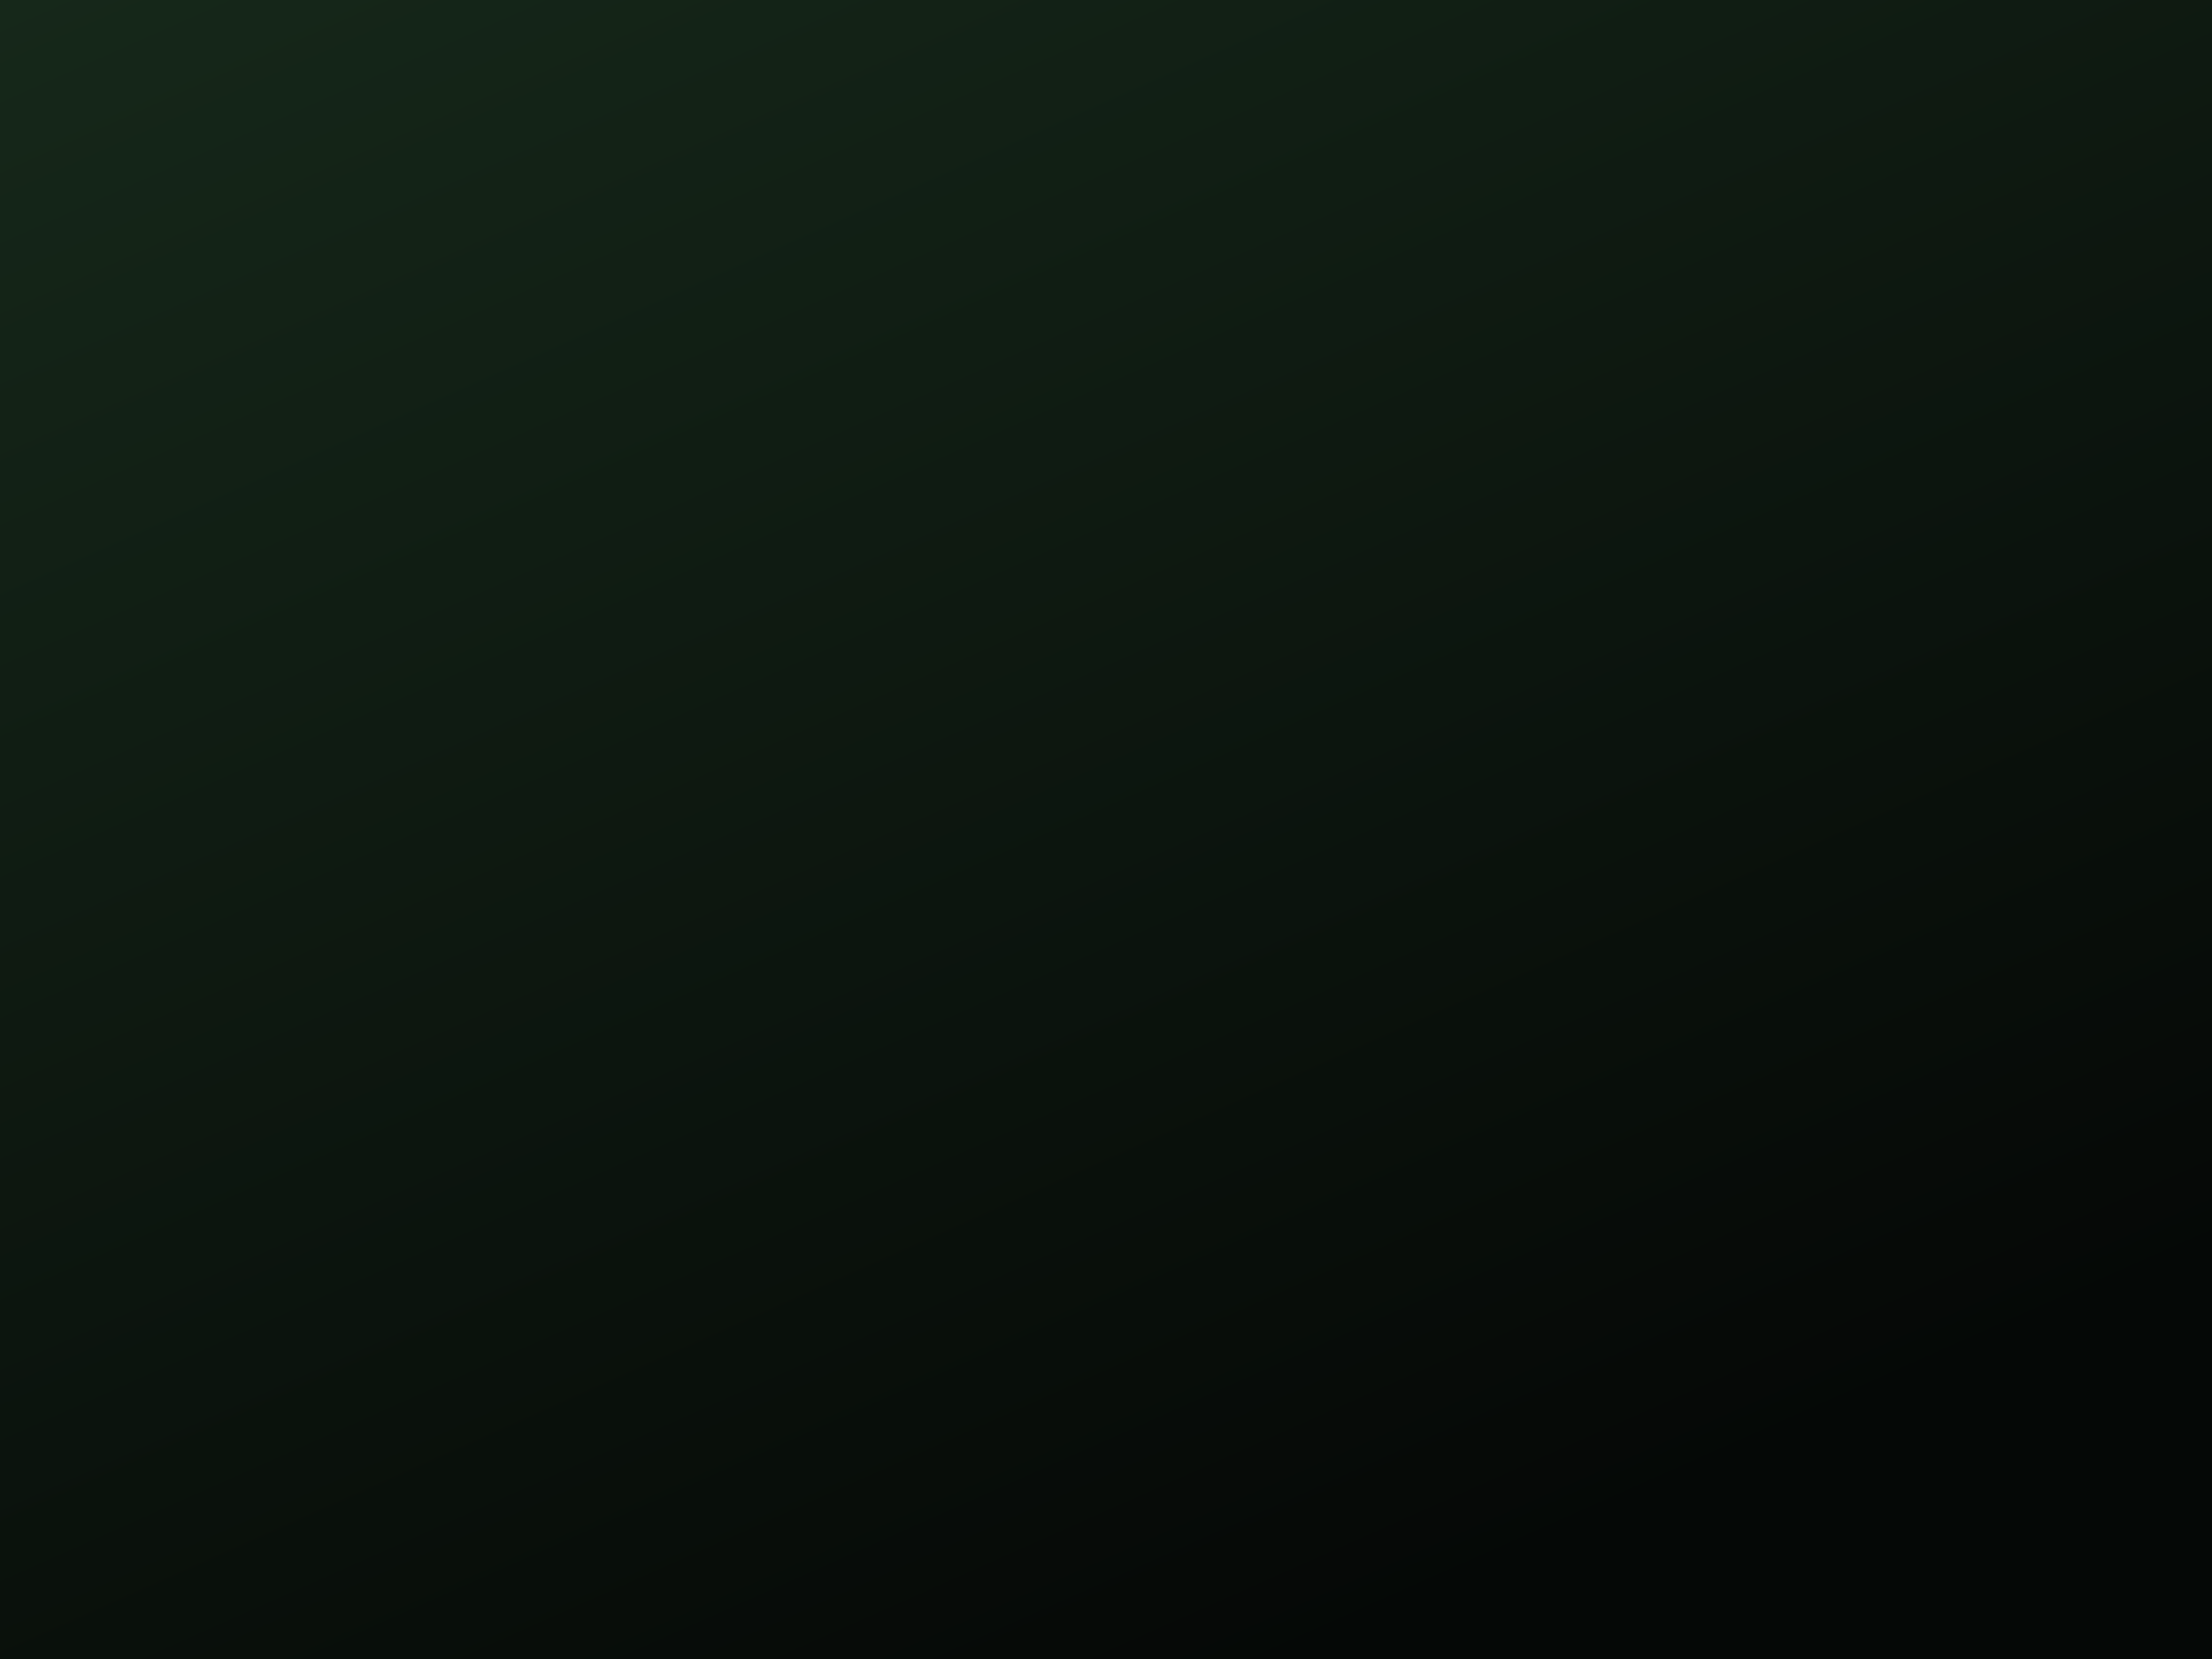
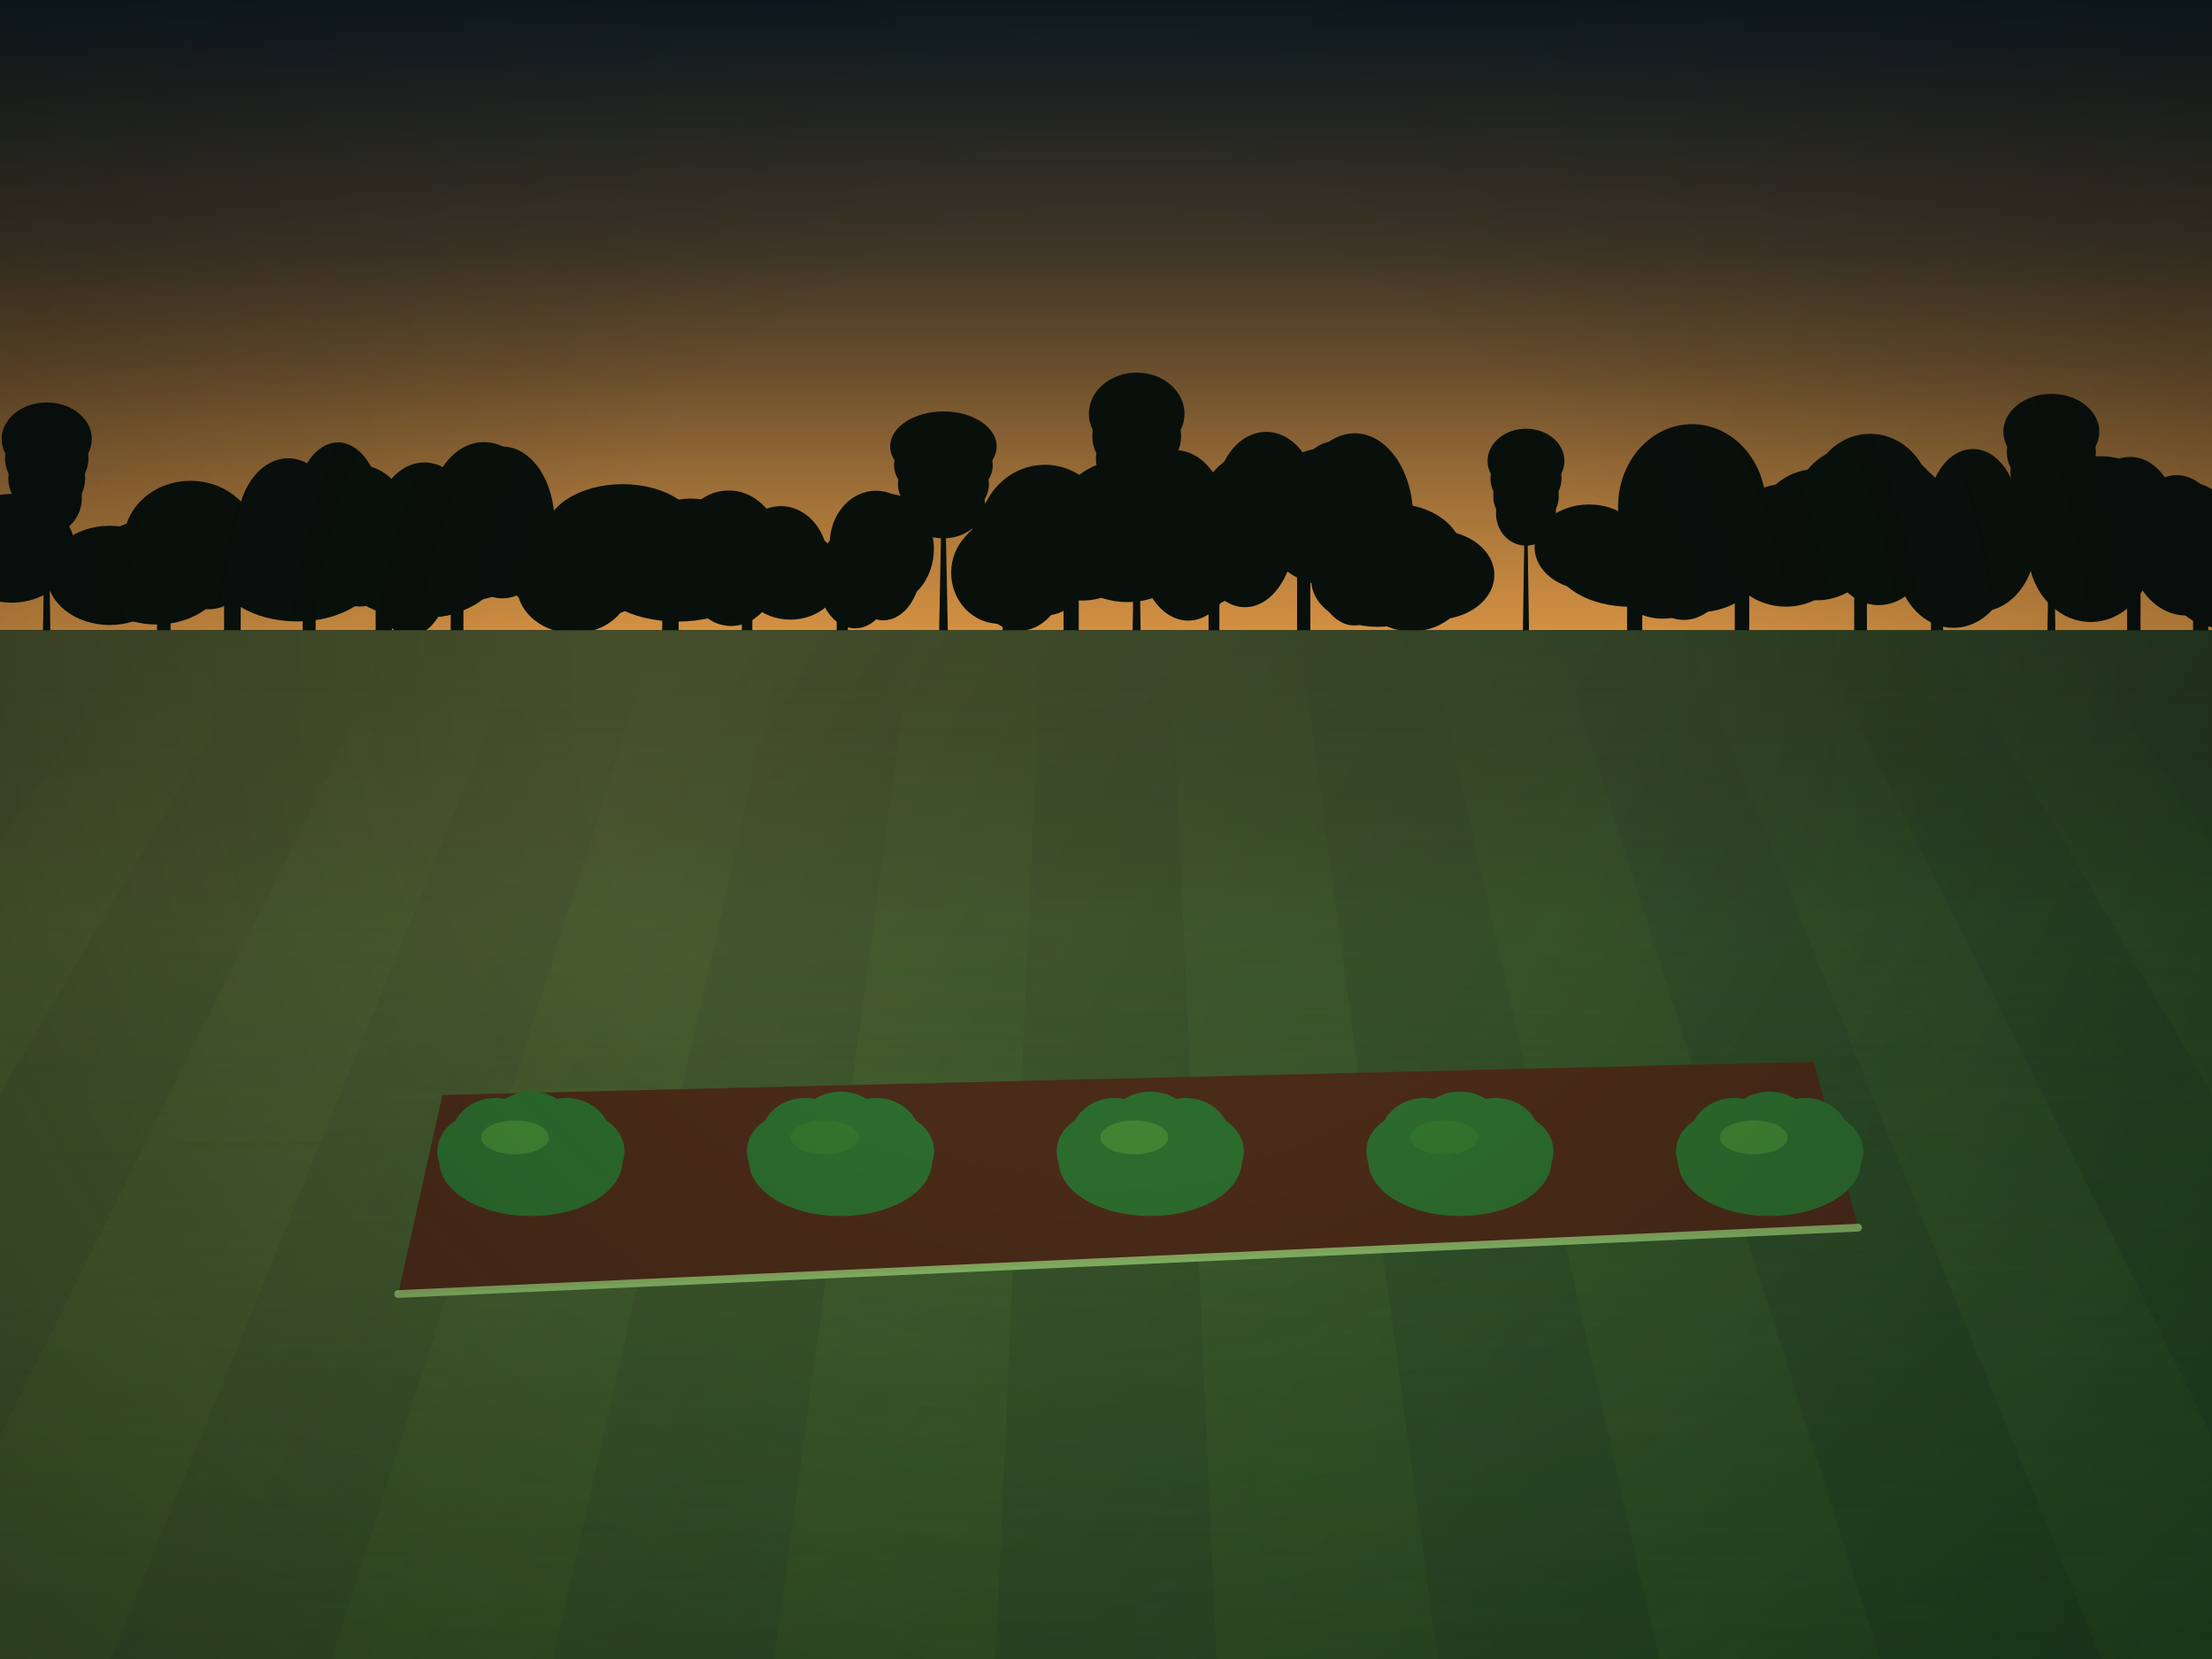
- <svg xmlns="http://www.w3.org/2000/svg" width="1600" height="1200" viewBox="0 0 1600 1200" preserveAspectRatio="xMidYMid slice">
-   <linearGradient id="g" x1="0" y1="0" x2=".6" y2="1">
-     <stop offset="0" stop-color="#16281a" />
-     <stop offset="1" stop-color="#050806" />
-   </linearGradient>
-   <rect width="1600" height="1200" fill="url(#g)" />
+ <svg xmlns="http://www.w3.org/2000/svg" width="1600" height="1200" viewBox="0 0 1600 1200" preserveAspectRatio="xMidYMid slice" role="img">
+   <defs>
+     <linearGradient id="before-01-after-l1" gradientUnits="userSpaceOnUse" x1="0" y1="0" x2="0" y2="456">
+       <stop offset="0" stop-color="#0E1A20" stop-opacity="1" />
+       <stop offset="0.4" stop-color="#3F3627" stop-opacity="1" />
+       <stop offset="0.7" stop-color="#825C30" stop-opacity="1" />
+       <stop offset="1" stop-color="#C9853A" stop-opacity="1" />
+     </linearGradient>
+     <linearGradient id="before-01-after-l2" gradientUnits="userSpaceOnUse" x1="0" y1="264" x2="0" y2="571.2">
+       <stop offset="0" stop-color="#FFC46A" stop-opacity="0" />
+       <stop offset="0.7" stop-color="#FFC46A" stop-opacity="0.2" />
+       <stop offset="1" stop-color="#FFC46A" stop-opacity="0" />
+     </linearGradient>
+     <linearGradient id="before-01-after-l3" gradientUnits="userSpaceOnUse" x1="0" y1="456" x2="0" y2="1200">
+       <stop offset="0" stop-color="#16301C" stop-opacity="1" />
+       <stop offset="0.3" stop-color="#204D27" stop-opacity="1" />
+       <stop offset="1" stop-color="#27602E" stop-opacity="1" />
+     </linearGradient>
+     <linearGradient id="before-01-after-l4" gradientUnits="userSpaceOnUse" x1="0" y1="456" x2="0" y2="1200">
+       <stop offset="0" stop-color="#16301C" stop-opacity="1" />
+       <stop offset="0.3" stop-color="#16301C" stop-opacity="0.5" />
+       <stop offset="0.7" stop-color="#16301C" stop-opacity="0.1" />
+       <stop offset="1" stop-color="#16301C" stop-opacity="0" />
+     </linearGradient>
+     <linearGradient id="before-01-after-l5" gradientUnits="userSpaceOnUse" x1="480" y1="456" x2="1760" y2="1200">
+       <stop offset="0" stop-color="#FFC46A" stop-opacity="0.2" />
+       <stop offset="1" stop-color="#FFC46A" stop-opacity="0" />
+     </linearGradient>
+     <linearGradient id="before-01-after-l6" gradientUnits="userSpaceOnUse" x1="0" y1="660" x2="0" y2="1200">
+       <stop offset="0" stop-color="#040705" stop-opacity="0" />
+       <stop offset="1" stop-color="#040705" stop-opacity="0.3" />
+     </linearGradient>
+     <radialGradient id="before-01-after-r7" gradientUnits="userSpaceOnUse" cx="800" cy="504" r="1248" gradientTransform="translate(800 504) scale(1 0.9) translate(-800 -504)">
+       <stop offset="0.3" stop-color="#040705" stop-opacity="0" />
+       <stop offset="1" stop-color="#040705" stop-opacity="0.4" />
+     </radialGradient>
+   </defs>
+   <rect x="0" y="0" width="1600" height="458" fill="url(#before-01-after-l1)" />
+   <rect x="0" y="264" width="1600" height="307.2" fill="url(#before-01-after-l2)" />
+   <rect x="-320" y="456" width="2240" height="47.6" fill="#09100C" />
+   <ellipse cx="-146" cy="414.9" rx="35.8" ry="34.4" fill="#09100C" />
+   <ellipse cx="-130.8" cy="423.5" rx="51.3" ry="35.6" fill="#09100C" />
+   <ellipse cx="-177.4" cy="406" rx="45.5" ry="35.5" fill="#09100C" />
+   <ellipse cx="-171.6" cy="411.3" rx="44.6" ry="26.9" fill="#09100C" />
+   <ellipse cx="-140.7" cy="412.2" rx="34.2" ry="30.9" fill="#09100C" />
+   <rect x="-165" y="423.1" width="10.1" height="37.1" fill="#09100C" />
+   <path d="M -109 492 L -105.9 282.8 L -102.9 492 Z" fill="#09100C" />
+   <ellipse cx="-105.9" cy="310.5" rx="30.8" ry="27.7" fill="#09100C" />
+   <ellipse cx="-105.9" cy="325.5" rx="28.5" ry="27.7" fill="#09100C" />
+   <ellipse cx="-105.9" cy="340.5" rx="26.3" ry="27.7" fill="#09100C" />
+   <ellipse cx="-105.9" cy="355.5" rx="24" ry="27.7" fill="#09100C" />
+   <ellipse cx="-63.6" cy="377" rx="33.9" ry="45.7" fill="#09100C" />
+   <ellipse cx="-60.1" cy="396.1" rx="37.7" ry="37.8" fill="#09100C" />
+   <ellipse cx="-45.5" cy="383.8" rx="34.2" ry="46.9" fill="#09100C" />
+   <ellipse cx="8.4" cy="396.6" rx="45.6" ry="39.3" fill="#09100C" />
+   <ellipse cx="-27.9" cy="403.8" rx="43.3" ry="41.2" fill="#09100C" />
+   <rect x="-31.8" y="407.5" width="9.8" height="54.6" fill="#09100C" />
+   <path d="M 30.5 492 L 33.8 291.1 L 37 492 Z" fill="#09100C" />
+   <ellipse cx="33.8" cy="317.5" rx="32.6" ry="26.4" fill="#09100C" />
+   <ellipse cx="33.8" cy="331.8" rx="30.2" ry="26.4" fill="#09100C" />
+   <ellipse cx="33.8" cy="346.1" rx="27.8" ry="26.4" fill="#09100C" />
+   <ellipse cx="33.8" cy="360.3" rx="25.4" ry="26.4" fill="#09100C" />
+   <ellipse cx="150.8" cy="403" rx="33" ry="37.7" fill="#09100C" />
+   <ellipse cx="113.2" cy="413.4" rx="50.6" ry="38.3" fill="#09100C" />
+   <ellipse cx="133.6" cy="405.7" rx="35.6" ry="34.6" fill="#09100C" />
+   <ellipse cx="135.9" cy="414.3" rx="36.3" ry="27.3" fill="#09100C" />
+   <ellipse cx="79.3" cy="416.2" rx="45.3" ry="35.9" fill="#09100C" />
+   <rect x="113.6" y="421.7" width="9.8" height="38.6" fill="#09100C" />
+   <ellipse cx="156.6" cy="393.7" rx="47.7" ry="30.1" fill="#09100C" />
+   <ellipse cx="214.7" cy="410.1" rx="46.7" ry="37.5" fill="#09100C" />
+   <ellipse cx="137.8" cy="391.2" rx="48.2" ry="43.4" fill="#09100C" />
+   <ellipse cx="200.9" cy="404.2" rx="51.4" ry="34.3" fill="#09100C" />
+   <ellipse cx="215" cy="413.7" rx="57.8" ry="35.8" fill="#09100C" />
+   <rect x="162.1" y="415.9" width="12" height="45.2" fill="#09100C" />
+   <ellipse cx="245.8" cy="393.4" rx="47.3" ry="42.8" fill="#09100C" />
+   <ellipse cx="260.2" cy="387.6" rx="38.8" ry="51.1" fill="#09100C" />
+   <ellipse cx="208.7" cy="388.5" rx="34.8" ry="41.6" fill="#09100C" />
+   <ellipse cx="208.4" cy="383.5" rx="37.2" ry="52" fill="#09100C" />
+   <ellipse cx="244.5" cy="375.3" rx="32.7" ry="55.3" fill="#09100C" />
+   <rect x="218.9" y="405.1" width="9.4" height="57.3" fill="#09100C" />
+   <ellipse cx="303.3" cy="411.3" rx="58.4" ry="36" fill="#09100C" />
+   <ellipse cx="326" cy="407.7" rx="55.8" ry="28.4" fill="#09100C" />
+   <ellipse cx="291.6" cy="403.7" rx="59.3" ry="36.7" fill="#09100C" />
+   <ellipse cx="288" cy="400.5" rx="46.4" ry="33.2" fill="#09100C" />
+   <ellipse cx="283.7" cy="401.3" rx="59.7" ry="28.7" fill="#09100C" />
+   <rect x="271.7" y="423.4" width="11.8" height="36.7" fill="#09100C" />
+   <ellipse cx="316.1" cy="394.6" rx="45.6" ry="51.3" fill="#09100C" />
+   <ellipse cx="350.1" cy="372.9" rx="39.7" ry="53.1" fill="#09100C" />
+   <ellipse cx="307" cy="384.9" rx="37" ry="50.4" fill="#09100C" />
+   <ellipse cx="363.4" cy="377.9" rx="37.7" ry="54.9" fill="#09100C" />
+   <ellipse cx="296.8" cy="403.7" rx="30.8" ry="56.2" fill="#09100C" />
+   <rect x="326" y="406.3" width="9.2" height="55.9" fill="#09100C" />
+   <ellipse cx="412.1" cy="408.3" rx="51.4" ry="30.2" fill="#09100C" />
+   <ellipse cx="415" cy="423.9" rx="41" ry="34.2" fill="#09100C" />
+   <ellipse cx="421.9" cy="420.5" rx="49.2" ry="27.2" fill="#09100C" />
+   <ellipse cx="423.6" cy="420.1" rx="54.9" ry="25.5" fill="#09100C" />
+   <ellipse cx="447.4" cy="416.6" rx="40.6" ry="25.7" fill="#09100C" />
+   <rect x="408.1" y="425.6" width="11.1" height="34.2" fill="#09100C" />
+   <ellipse cx="447.9" cy="398.5" rx="43.8" ry="34.8" fill="#09100C" />
+   <ellipse cx="448.1" cy="396.8" rx="48.4" ry="45.5" fill="#09100C" />
+   <ellipse cx="499.7" cy="395.3" rx="40.9" ry="34.7" fill="#09100C" />
+   <ellipse cx="450.3" cy="386.3" rx="56.2" ry="36.1" fill="#09100C" />
+   <ellipse cx="490.1" cy="415.6" rx="60.7" ry="34" fill="#09100C" />
+   <rect x="479" y="415.3" width="11.9" height="45.8" fill="#09100C" />
+   <ellipse cx="564.8" cy="406" rx="34.1" ry="39.9" fill="#09100C" />
+   <ellipse cx="527.1" cy="397.9" rx="38" ry="43.1" fill="#09100C" />
+   <ellipse cx="528.9" cy="410.8" rx="34.4" ry="42" fill="#09100C" />
+   <ellipse cx="571.7" cy="415.5" rx="37.1" ry="32.7" fill="#09100C" />
+   <ellipse cx="515.1" cy="403.2" rx="37.7" ry="32" fill="#09100C" />
+   <rect x="536.6" y="416.3" width="7.6" height="44.7" fill="#09100C" />
+   <ellipse cx="618.5" cy="417.8" rx="26.9" ry="36.7" fill="#09100C" />
+   <ellipse cx="633.6" cy="393.1" rx="33.4" ry="38.1" fill="#09100C" />
+   <ellipse cx="642.1" cy="397" rx="33.4" ry="39.8" fill="#09100C" />
+   <ellipse cx="577.9" cy="416.2" rx="27.1" ry="28.3" fill="#09100C" />
+   <ellipse cx="638.8" cy="410.8" rx="27.2" ry="37.9" fill="#09100C" />
+   <rect x="605.2" y="418.3" width="8.1" height="42.4" fill="#09100C" />
+   <path d="M 678.6 492 L 682.4 297.6 L 686.3 492 Z" fill="#09100C" />
+   <ellipse cx="682.4" cy="322.9" rx="38.5" ry="25.3" fill="#09100C" />
+   <ellipse cx="682.4" cy="336.6" rx="35.7" ry="25.3" fill="#09100C" />
+   <ellipse cx="682.4" cy="350.4" rx="32.9" ry="25.3" fill="#09100C" />
+   <ellipse cx="682.4" cy="364.1" rx="30" ry="25.3" fill="#09100C" />
+   <ellipse cx="735.9" cy="400.6" rx="41.7" ry="28.4" fill="#09100C" />
+   <ellipse cx="741.4" cy="409.2" rx="31.9" ry="32.4" fill="#09100C" />
+   <ellipse cx="722.9" cy="414.3" rx="34.9" ry="36.9" fill="#09100C" />
+   <ellipse cx="755.1" cy="409.7" rx="33.3" ry="35.6" fill="#09100C" />
+   <ellipse cx="730.9" cy="412.8" rx="42.2" ry="28.8" fill="#09100C" />
+   <rect x="725.2" y="423.7" width="8.2" height="36.3" fill="#09100C" />
+   <ellipse cx="755.8" cy="385.9" rx="47.7" ry="49.7" fill="#09100C" />
+   <ellipse cx="782.8" cy="395.5" rx="43.2" ry="38.9" fill="#09100C" />
+   <ellipse cx="737.3" cy="403.4" rx="37" ry="52.9" fill="#09100C" />
+   <ellipse cx="815.5" cy="383.7" rx="55.2" ry="51.8" fill="#09100C" />
+   <ellipse cx="760.7" cy="386.5" rx="36.9" ry="42" fill="#09100C" />
+   <rect x="769.3" y="409.8" width="11" height="52" fill="#09100C" />
+   <path d="M 818.7 492 L 822.2 269.5 L 825.6 492 Z" fill="#09100C" />
+   <ellipse cx="822.2" cy="299.3" rx="34.6" ry="29.8" fill="#09100C" />
+   <ellipse cx="822.2" cy="315.5" rx="32.1" ry="29.8" fill="#09100C" />
+   <ellipse cx="822.2" cy="331.6" rx="29.5" ry="29.8" fill="#09100C" />
+   <ellipse cx="822.2" cy="347.8" rx="27" ry="29.8" fill="#09100C" />
+   <ellipse cx="859.5" cy="398.1" rx="35.4" ry="50.8" fill="#09100C" />
+   <ellipse cx="850.1" cy="378.3" rx="37.9" ry="52.7" fill="#09100C" />
+   <ellipse cx="866.3" cy="402.6" rx="39.3" ry="37" fill="#09100C" />
+   <ellipse cx="900.5" cy="384.2" rx="36.3" ry="55" fill="#09100C" />
+   <ellipse cx="852.4" cy="379.5" rx="32.7" ry="45.9" fill="#09100C" />
+   <rect x="874.2" y="407.5" width="7.8" height="54.6" fill="#09100C" />
+   <ellipse cx="979.5" cy="392.2" rx="33.3" ry="60.2" fill="#09100C" />
+   <ellipse cx="979.9" cy="373.8" rx="42.2" ry="60.4" fill="#09100C" />
+   <ellipse cx="959.6" cy="373.4" rx="48.2" ry="49.5" fill="#09100C" />
+   <ellipse cx="965.4" cy="373.9" rx="34.3" ry="54.7" fill="#09100C" />
+   <ellipse cx="915.9" cy="360.7" rx="36.5" ry="48.3" fill="#09100C" />
+   <rect x="938.2" y="400.2" width="9.6" height="62.8" fill="#09100C" />
+   <ellipse cx="1021" cy="418.9" rx="42.1" ry="37.8" fill="#09100C" />
+   <ellipse cx="996.4" cy="419.7" rx="47.9" ry="33.7" fill="#09100C" />
+   <ellipse cx="1008.9" cy="401.7" rx="49.2" ry="37.2" fill="#09100C" />
+   <ellipse cx="1039.1" cy="415.9" rx="41.8" ry="32.2" fill="#09100C" />
+   <ellipse cx="991.1" cy="396.8" rx="43.8" ry="30.8" fill="#09100C" />
+   <rect x="1015.3" y="421.5" width="10.4" height="38.9" fill="#09100C" />
+   <path d="M 1101 492 L 1103.8 310.1 L 1106.5 492 Z" fill="#09100C" />
+   <ellipse cx="1103.8" cy="333.4" rx="27.8" ry="23.3" fill="#09100C" />
+   <ellipse cx="1103.8" cy="346.1" rx="25.7" ry="23.3" fill="#09100C" />
+   <ellipse cx="1103.8" cy="358.7" rx="23.7" ry="23.3" fill="#09100C" />
+   <ellipse cx="1103.8" cy="371.4" rx="21.7" ry="23.3" fill="#09100C" />
+   <ellipse cx="1202.6" cy="409.9" rx="40" ry="37.6" fill="#09100C" />
+   <ellipse cx="1227.4" cy="401.9" rx="50.5" ry="41.1" fill="#09100C" />
+   <ellipse cx="1149.4" cy="395.8" rx="39.4" ry="30.9" fill="#09100C" />
+   <ellipse cx="1179.6" cy="406" rx="55" ry="32.9" fill="#09100C" />
+   <ellipse cx="1209.6" cy="400.6" rx="36.4" ry="36.9" fill="#09100C" />
+   <rect x="1176.9" y="419.3" width="11" height="41.3" fill="#09100C" />
+   <ellipse cx="1223.9" cy="366.4" rx="53.5" ry="59.6" fill="#09100C" />
+   <ellipse cx="1238.3" cy="369.1" rx="39.7" ry="48.1" fill="#09100C" />
+   <ellipse cx="1218" cy="394.3" rx="37.7" ry="54.1" fill="#09100C" />
+   <ellipse cx="1238.4" cy="370.9" rx="37" ry="43.8" fill="#09100C" />
+   <ellipse cx="1291.8" cy="394.4" rx="46.3" ry="44.4" fill="#09100C" />
+   <rect x="1254.8" y="399.1" width="10.5" height="64" fill="#09100C" />
+   <ellipse cx="1339.2" cy="375.4" rx="43.8" ry="51.6" fill="#09100C" />
+   <ellipse cx="1359" cy="380.4" rx="41.8" ry="57.3" fill="#09100C" />
+   <ellipse cx="1352.7" cy="362" rx="44.2" ry="48.2" fill="#09100C" />
+   <ellipse cx="1314.3" cy="386.7" rx="46.1" ry="47.5" fill="#09100C" />
+   <ellipse cx="1379.6" cy="381.7" rx="32.8" ry="45.8" fill="#09100C" />
+   <rect x="1341.2" y="400.6" width="9.2" height="62.3" fill="#09100C" />
+   <ellipse cx="1381.4" cy="387" rx="31.1" ry="39.5" fill="#09100C" />
+   <ellipse cx="1427.1" cy="371.9" rx="32.9" ry="47.1" fill="#09100C" />
+   <ellipse cx="1432.3" cy="392.1" rx="40.2" ry="50.2" fill="#09100C" />
+   <ellipse cx="1413" cy="404.7" rx="41.5" ry="49.4" fill="#09100C" />
+   <ellipse cx="1369.9" cy="370.1" rx="34.9" ry="41.5" fill="#09100C" />
+   <rect x="1396.7" y="403.5" width="8.8" height="59.1" fill="#09100C" />
+   <path d="M 1480.4 492 L 1483.8 284.9 L 1487.3 492 Z" fill="#09100C" />
+   <ellipse cx="1483.8" cy="312.3" rx="34.7" ry="27.4" fill="#09100C" />
+   <ellipse cx="1483.8" cy="327.1" rx="32.2" ry="27.4" fill="#09100C" />
+   <ellipse cx="1483.8" cy="341.9" rx="29.6" ry="27.4" fill="#09100C" />
+   <ellipse cx="1483.8" cy="356.8" rx="27.1" ry="27.4" fill="#09100C" />
+   <ellipse cx="1581.5" cy="396.9" rx="40.6" ry="48.3" fill="#09100C" />
+   <ellipse cx="1574.5" cy="390" rx="33.6" ry="46.3" fill="#09100C" />
+   <ellipse cx="1519.5" cy="373.3" rx="46.8" ry="43.3" fill="#09100C" />
+   <ellipse cx="1512.3" cy="397" rx="45.6" ry="52.9" fill="#09100C" />
+   <ellipse cx="1540.8" cy="378.8" rx="34.9" ry="48.3" fill="#09100C" />
+   <rect x="1538.6" y="404.6" width="9.7" height="57.8" fill="#09100C" />
+   <ellipse cx="1606.3" cy="421.5" rx="37.1" ry="32.6" fill="#09100C" />
+   <ellipse cx="1582" cy="404" rx="48.4" ry="30.8" fill="#09100C" />
+   <ellipse cx="1618.5" cy="420.6" rx="44.8" ry="32.2" fill="#09100C" />
+   <ellipse cx="1609.2" cy="404.2" rx="53.3" ry="27.9" fill="#09100C" />
+   <ellipse cx="1614.1" cy="412.3" rx="46.4" ry="32.1" fill="#09100C" />
+   <rect x="1586.3" y="421.8" width="11" height="38.5" fill="#09100C" />
+   <ellipse cx="1635.6" cy="400.8" rx="48.1" ry="34.5" fill="#09100C" />
+   <ellipse cx="1627.3" cy="391.9" rx="33.7" ry="49.9" fill="#09100C" />
+   <ellipse cx="1664.6" cy="408.3" rx="43.9" ry="39.3" fill="#09100C" />
+   <ellipse cx="1615.1" cy="401.1" rx="49.2" ry="40.2" fill="#09100C" />
+   <ellipse cx="1679.4" cy="410.3" rx="39" ry="47.8" fill="#09100C" />
+   <rect x="1636.2" y="410.9" width="9.7" height="50.7" fill="#09100C" />
+   <ellipse cx="1737.2" cy="405" rx="34.4" ry="39" fill="#09100C" />
+   <ellipse cx="1726.2" cy="389.6" rx="44.9" ry="36" fill="#09100C" />
+   <ellipse cx="1697.4" cy="388.8" rx="43.7" ry="37.4" fill="#09100C" />
+   <ellipse cx="1751.3" cy="399" rx="35.2" ry="48.5" fill="#09100C" />
+   <ellipse cx="1734.1" cy="396.7" rx="40.4" ry="41.8" fill="#09100C" />
+   <rect x="1720.9" y="408.6" width="9.3" height="53.3" fill="#09100C" />
+   <rect x="0" y="456" width="1600" height="746" fill="url(#before-01-after-l3)" />
+   <polygon points="-400,1200 -240,1200 196.8,456 104,456" fill="#6FBF3F" opacity="0.1" />
+   <polygon points="-80,1200 80,1200 382.4,456 289.6,456" fill="#6FBF3F" opacity="0.1" />
+   <polygon points="240,1200 400,1200 568,456 475.2,456" fill="#6FBF3F" opacity="0.1" />
+   <polygon points="560,1200 720,1200 753.6,456 660.8,456" fill="#6FBF3F" opacity="0.1" />
+   <polygon points="880,1200 1040,1200 939.2,456 846.4,456" fill="#6FBF3F" opacity="0.1" />
+   <polygon points="1200,1200 1360,1200 1124.8,456 1032,456" fill="#6FBF3F" opacity="0.1" />
+   <polygon points="1520,1200 1680,1200 1310.4,456 1217.6,456" fill="#6FBF3F" opacity="0.1" />
+   <polygon points="1840,1200 2000,1200 1496,456 1403.2,456" fill="#6FBF3F" opacity="0.1" />
+   <rect x="0" y="456" width="1600" height="744" fill="url(#before-01-after-l4)" />
+   <rect x="0" y="456" width="1600" height="744" fill="url(#before-01-after-l5)" />
+   <rect x="0" y="660" width="1600" height="540" fill="url(#before-01-after-l6)" />
+   <polygon points="288,936 1344,888 1312,768 320,792" fill="#4A2A18" />
+   <path d="M 288 936 L 1344 888" fill="none" stroke="#94C971" stroke-width="5.6" stroke-linecap="round" stroke-linejoin="round" opacity="0.8" />
+   <ellipse cx="384" cy="840" rx="66.2" ry="39.6" fill="#2C6B2E" />
+   <ellipse cx="420" cy="832.8" rx="31.7" ry="27.4" fill="#2C6B2E" />
+   <ellipse cx="409.5" cy="821.6" rx="31.7" ry="27.4" fill="#2C6B2E" />
+   <ellipse cx="384" cy="817" rx="31.7" ry="27.4" fill="#2C6B2E" />
+   <ellipse cx="358.5" cy="821.6" rx="31.7" ry="27.4" fill="#2C6B2E" />
+   <ellipse cx="348" cy="832.8" rx="31.7" ry="27.4" fill="#2C6B2E" />
+   <ellipse cx="372.5" cy="822.7" rx="24.5" ry="12.2" fill="#6FBF3F" opacity="0.3" />
+   <ellipse cx="608" cy="840" rx="66.2" ry="39.6" fill="#2C6B2E" />
+   <ellipse cx="644" cy="832.8" rx="31.7" ry="27.4" fill="#2C6B2E" />
+   <ellipse cx="633.5" cy="821.6" rx="31.7" ry="27.4" fill="#2C6B2E" />
+   <ellipse cx="608" cy="817" rx="31.7" ry="27.4" fill="#2C6B2E" />
+   <ellipse cx="582.5" cy="821.6" rx="31.7" ry="27.4" fill="#2C6B2E" />
+   <ellipse cx="572" cy="832.8" rx="31.7" ry="27.4" fill="#2C6B2E" />
+   <ellipse cx="596.5" cy="822.7" rx="24.5" ry="12.2" fill="#3E8E28" opacity="0.3" />
+   <ellipse cx="832" cy="840" rx="66.2" ry="39.6" fill="#2C6B2E" />
+   <ellipse cx="868" cy="832.8" rx="31.7" ry="27.4" fill="#2C6B2E" />
+   <ellipse cx="857.5" cy="821.6" rx="31.7" ry="27.4" fill="#2C6B2E" />
+   <ellipse cx="832" cy="817" rx="31.7" ry="27.4" fill="#2C6B2E" />
+   <ellipse cx="806.5" cy="821.6" rx="31.7" ry="27.4" fill="#2C6B2E" />
+   <ellipse cx="796" cy="832.8" rx="31.7" ry="27.4" fill="#2C6B2E" />
+   <ellipse cx="820.5" cy="822.7" rx="24.5" ry="12.2" fill="#6FBF3F" opacity="0.3" />
+   <ellipse cx="1056" cy="840" rx="66.2" ry="39.6" fill="#2C6B2E" />
+   <ellipse cx="1092" cy="832.8" rx="31.7" ry="27.4" fill="#2C6B2E" />
+   <ellipse cx="1081.5" cy="821.6" rx="31.7" ry="27.4" fill="#2C6B2E" />
+   <ellipse cx="1056" cy="817" rx="31.7" ry="27.4" fill="#2C6B2E" />
+   <ellipse cx="1030.5" cy="821.6" rx="31.7" ry="27.4" fill="#2C6B2E" />
+   <ellipse cx="1020" cy="832.8" rx="31.7" ry="27.4" fill="#2C6B2E" />
+   <ellipse cx="1044.5" cy="822.7" rx="24.5" ry="12.2" fill="#3E8E28" opacity="0.3" />
+   <ellipse cx="1280" cy="840" rx="66.2" ry="39.6" fill="#2C6B2E" />
+   <ellipse cx="1316" cy="832.8" rx="31.7" ry="27.4" fill="#2C6B2E" />
+   <ellipse cx="1305.5" cy="821.6" rx="31.7" ry="27.4" fill="#2C6B2E" />
+   <ellipse cx="1280" cy="817" rx="31.7" ry="27.4" fill="#2C6B2E" />
+   <ellipse cx="1254.5" cy="821.6" rx="31.7" ry="27.4" fill="#2C6B2E" />
+   <ellipse cx="1244" cy="832.8" rx="31.7" ry="27.4" fill="#2C6B2E" />
+   <ellipse cx="1268.5" cy="822.7" rx="24.5" ry="12.2" fill="#6FBF3F" opacity="0.3" />
+   <rect x="0" y="0" width="1600" height="1200" fill="url(#before-01-after-r7)" />
</svg>
